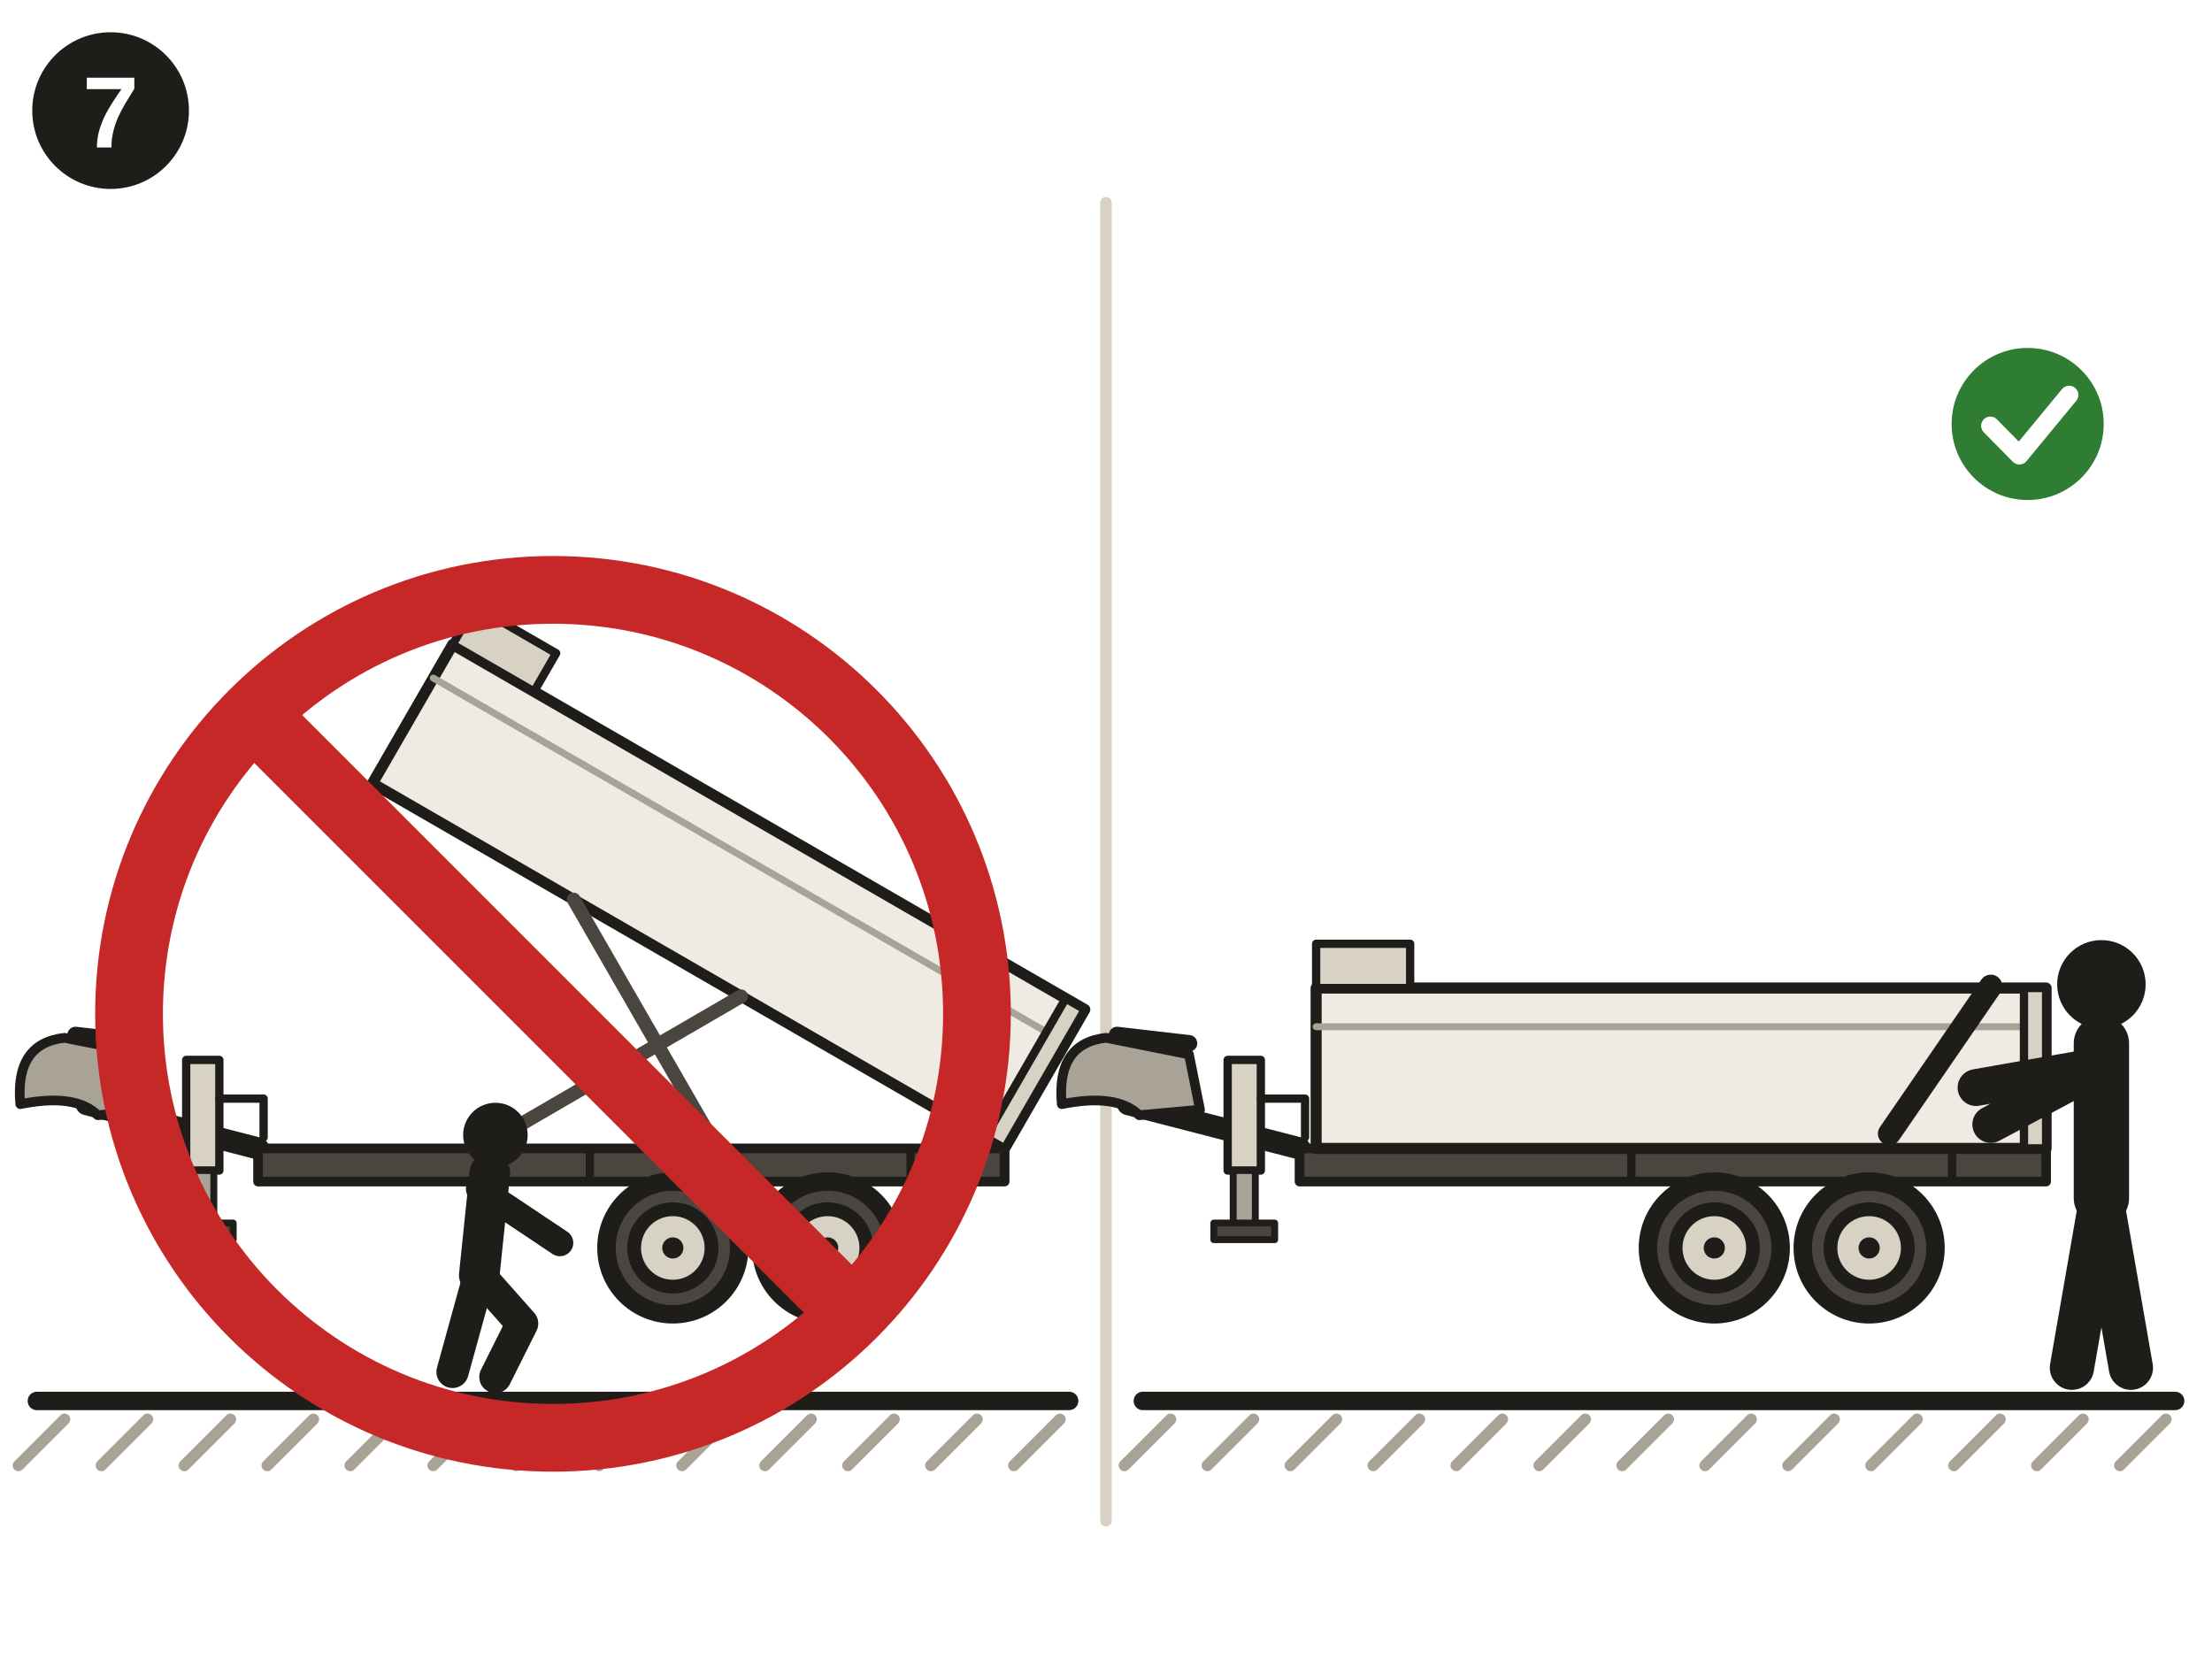
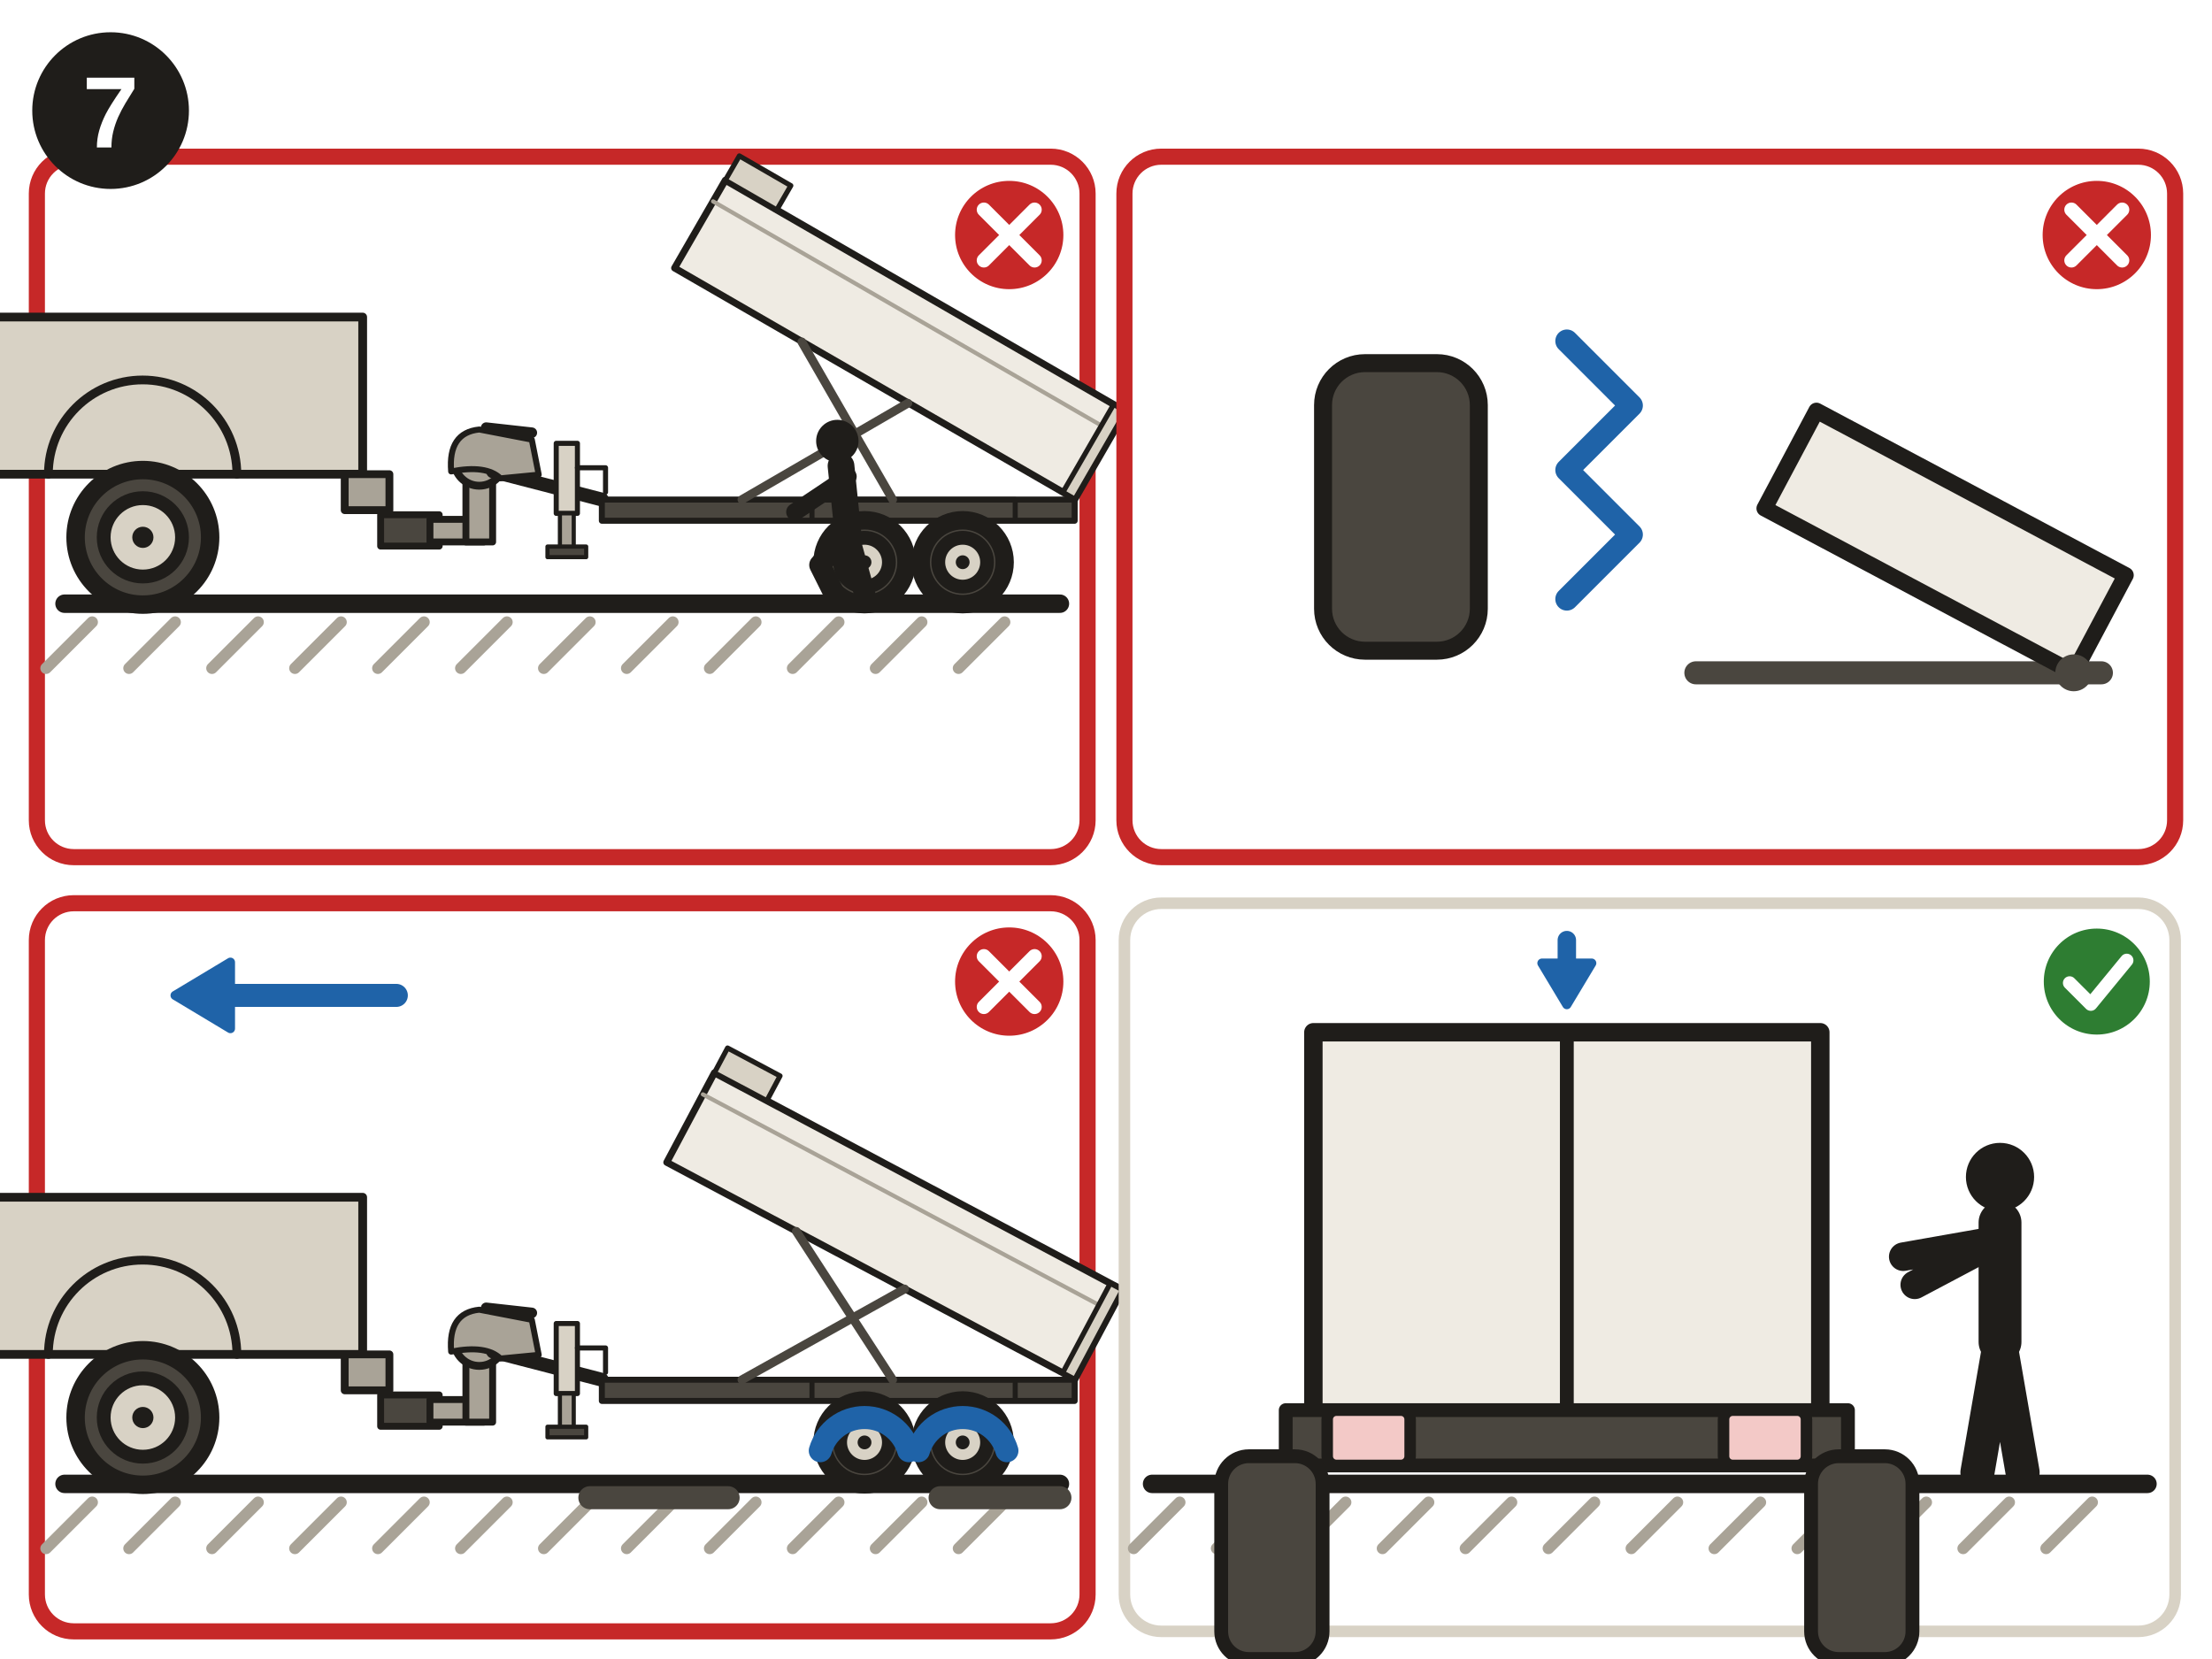
<svg xmlns="http://www.w3.org/2000/svg" viewBox="0 0 480 360" width="480" height="360" role="img" aria-labelledby="14lp-p7-title 14lp-p7-desc">
  <rect x="0" y="0" width="480" height="360" fill="#FFFFFF" />
+   <rect x="8" y="34" width="228" height="152" rx="8" fill="none" stroke="#C62828" stroke-width="3.5" stroke-linejoin="round" />
+   <g transform="translate(8,34)">
+     <line x1="6" y1="97" x2="222" y2="97" stroke="#1F1D1A" stroke-width="4" stroke-linecap="round" />
+     <line x1="12" y1="101" x2="2" y2="111" stroke="#A9A397" stroke-width="2.5" stroke-linecap="round" />
+     <line x1="30" y1="101" x2="20" y2="111" stroke="#A9A397" stroke-width="2.5" stroke-linecap="round" />
+     <line x1="48" y1="101" x2="38" y2="111" stroke="#A9A397" stroke-width="2.5" stroke-linecap="round" />
+     <line x1="66" y1="101" x2="56" y2="111" stroke="#A9A397" stroke-width="2.5" stroke-linecap="round" />
+     <line x1="84" y1="101" x2="74" y2="111" stroke="#A9A397" stroke-width="2.5" stroke-linecap="round" />
+     <line x1="102" y1="101" x2="92" y2="111" stroke="#A9A397" stroke-width="2.5" stroke-linecap="round" />
+     <line x1="120" y1="101" x2="110" y2="111" stroke="#A9A397" stroke-width="2.5" stroke-linecap="round" />
+     <line x1="138" y1="101" x2="128" y2="111" stroke="#A9A397" stroke-width="2.5" stroke-linecap="round" />
+     <line x1="156" y1="101" x2="146" y2="111" stroke="#A9A397" stroke-width="2.5" stroke-linecap="round" />
+     <line x1="174" y1="101" x2="164" y2="111" stroke="#A9A397" stroke-width="2.5" stroke-linecap="round" />
+     <line x1="192" y1="101" x2="182" y2="111" stroke="#A9A397" stroke-width="2.5" stroke-linecap="round" />
+     <line x1="210" y1="101" x2="200" y2="111" stroke="#A9A397" stroke-width="2.5" stroke-linecap="round" />
+     <path d="M-16 34.8 L70.7 34.8 L70.7 68.9 L-16 68.9" fill="#D8D2C5" stroke="#1F1D1A" stroke-width="1.9" stroke-linecap="round" stroke-linejoin="round" />
+     <circle cx="23" cy="82.6" r="14.6" fill="#4A463F" stroke="#1F1D1A" stroke-width="4" />
+     <circle cx="23" cy="82.6" r="8.5" fill="#D8D2C5" stroke="#1F1D1A" stroke-width="3" />
+     <circle cx="23" cy="82.6" r="2.3" fill="#1F1D1A" stroke="none" stroke-width="4" />
+     <path d="M2.5 68.9 A20.4 20.4 0 0 1 43.4 68.9" fill="none" stroke="#1F1D1A" stroke-width="1.9" stroke-linecap="round" stroke-linejoin="round" />
+     <rect x="66.8" y="68.9" width="9.7" height="7.8" rx="0" fill="#A9A397" stroke="#1F1D1A" stroke-width="1.7" stroke-linejoin="round" />
+     <rect x="74.6" y="77.7" width="12.7" height="6.8" rx="0" fill="#4A463F" stroke="#1F1D1A" stroke-width="1.5" stroke-linejoin="round" />
+     <rect x="85.3" y="78.7" width="11.7" height="4.9" rx="0" fill="#A9A397" stroke="#1F1D1A" stroke-width="1.5" stroke-linejoin="round" />
+     <rect x="93.1" y="70.9" width="5.8" height="12.7" rx="0" fill="#A9A397" stroke="#1F1D1A" stroke-width="1.5" stroke-linejoin="round" />
+     <circle cx="96" cy="66" r="5.4" fill="#A9A397" stroke="#1F1D1A" stroke-width="1.7" />
+     <path d="M99 68.3 L122.6 74.4" fill="none" stroke="#1F1D1A" stroke-width="3" stroke-linecap="round" stroke-linejoin="round" />
+     <path d="M89.9 68.3 Q89.2 59.9 96 59.2 L107.4 61.4 L108.9 69 L100.6 69.8 Q97.5 66.8 89.9 68.3 Z" fill="#A9A397" stroke="#1F1D1A" stroke-width="1.3" stroke-linecap="round" stroke-linejoin="round" />
+     <path d="M97.5 58.8 L107.4 59.9" fill="none" stroke="#1F1D1A" stroke-width="2.3" stroke-linecap="round" stroke-linejoin="round" />
+     <rect x="112.7" y="62.2" width="4.6" height="15.2" rx="0" fill="#D8D2C5" stroke="#1F1D1A" stroke-width="1.1" stroke-linejoin="round" />
+     <rect x="113.5" y="77.4" width="3" height="8.4" rx="0" fill="#A9A397" stroke="#1F1D1A" stroke-width="0.9" stroke-linejoin="round" />
+     <rect x="110.8" y="84.6" width="8.4" height="2.3" rx="0" fill="#4A463F" stroke="#1F1D1A" stroke-width="0.9" stroke-linejoin="round" />
+     <path d="M117.3 67.5 l6.1 0 l0 5.3" fill="none" stroke="#1F1D1A" stroke-width="1.1" stroke-linecap="round" stroke-linejoin="round" />
+     <rect x="122.6" y="74.4" width="102.6" height="4.6" rx="0" fill="#4A463F" stroke="#1F1D1A" stroke-width="1.3" stroke-linejoin="round" />
+     <circle cx="179.6" cy="88" r="9.1" fill="#4A463F" stroke="#1F1D1A" stroke-width="4" />
+     <circle cx="179.6" cy="88" r="5.3" fill="#D8D2C5" stroke="#1F1D1A" stroke-width="3" />
+     <circle cx="179.6" cy="88" r="1.5" fill="#1F1D1A" stroke="none" stroke-width="4" />
+     <circle cx="200.9" cy="88" r="9.1" fill="#4A463F" stroke="#1F1D1A" stroke-width="4" />
+     <circle cx="200.9" cy="88" r="5.3" fill="#D8D2C5" stroke="#1F1D1A" stroke-width="3" />
+     <circle cx="200.9" cy="88" r="1.5" fill="#1F1D1A" stroke="none" stroke-width="4" />
+     <path d="M168.2 78.9 L168.2 74.4 L212.3 74.4 L212.3 78.9" fill="none" stroke="#1F1D1A" stroke-width="1.1" stroke-linecap="round" stroke-linejoin="round" />
+     <g transform="rotate(30 225.2 74.4)">
+       <rect x="124.9" y="52.3" width="100.3" height="22" rx="0" fill="#EFEBE3" stroke="#1F1D1A" stroke-width="1.5" stroke-linejoin="round" />
+       <rect x="124.9" y="46.2" width="12.9" height="6.1" rx="0" fill="#D8D2C5" stroke="#1F1D1A" stroke-width="1.1" stroke-linejoin="round" />
+       <line x1="124.9" y1="57.6" x2="225.2" y2="57.6" stroke="#A9A397" stroke-width="0.9" stroke-linecap="round" />
+       <rect x="222.2" y="52.3" width="3" height="22" rx="0" fill="#D8D2C5" stroke="#1F1D1A" stroke-width="1.1" stroke-linejoin="round" />
+     </g>
+     <path d="M153 74.4 L189 53.5 M185.7 74.4 L166 40.2" fill="none" stroke="#4A463F" stroke-width="1.9" stroke-linecap="round" stroke-linejoin="round" />
+     <circle cx="173.7" cy="61.7" r="4.6" fill="#1F1D1A" stroke="none" stroke-width="4" />
+     <path d="M174.5 67.1 L176 81.7" fill="none" stroke="#1F1D1A" stroke-width="5.8" stroke-linecap="round" stroke-linejoin="round" />
+     <path d="M176 81.7 L169.9 88.6 L173.7 96.2 M176 81.7 L179.8 95.5" fill="none" stroke="#1F1D1A" stroke-width="4.6" stroke-linecap="round" stroke-linejoin="round" />
+     <path d="M176 69.4 L164.5 77.1" fill="none" stroke="#1F1D1A" stroke-width="3.8" stroke-linecap="round" stroke-linejoin="round" />
+   </g>
+   <circle cx="219" cy="51" r="13" fill="#C62828" stroke="#FFFFFF" stroke-width="2.5" />
+   <line x1="213.5" y1="45.5" x2="224.5" y2="56.5" stroke="#FFFFFF" stroke-width="3.1" stroke-linecap="round" />
+   <line x1="224.5" y1="45.5" x2="213.5" y2="56.5" stroke="#FFFFFF" stroke-width="3.1" stroke-linecap="round" />
+   <rect x="244" y="34" width="228" height="152" rx="8" fill="none" stroke="#C62828" stroke-width="3.5" stroke-linejoin="round" />
+   <g transform="translate(244,34)">
+     <rect x="43.1" y="44.8" width="33.8" height="62.4" rx="9.1" fill="#4A463F" stroke="#1F1D1A" stroke-width="3.9" stroke-linejoin="round" />
+     <path d="M96 40 l14 14 l-14 14 l14 14 l-14 14" fill="none" stroke="#1F63A8" stroke-width="5" stroke-linecap="round" stroke-linejoin="round" />
+     <line x1="124" y1="112" x2="212" y2="112" stroke="#4A463F" stroke-width="5" stroke-linecap="round" />
+     <g transform="rotate(28 206 112)">
+       <rect x="130" y="88" width="76" height="24" rx="0" fill="#EFEBE3" stroke="#1F1D1A" stroke-width="3.5" stroke-linejoin="round" />
+     </g>
+     <circle cx="206" cy="112" r="4" fill="#4A463F" stroke="none" stroke-width="4" />
+   </g>
+   <circle cx="455" cy="51" r="13" fill="#C62828" stroke="#FFFFFF" stroke-width="2.5" />
+   <line x1="449.5" y1="45.5" x2="460.5" y2="56.5" stroke="#FFFFFF" stroke-width="3.1" stroke-linecap="round" />
+   <line x1="460.5" y1="45.5" x2="449.5" y2="56.5" stroke="#FFFFFF" stroke-width="3.1" stroke-linecap="round" />
+   <rect x="8" y="196" width="228" height="158" rx="8" fill="none" stroke="#C62828" stroke-width="3.5" stroke-linejoin="round" />
+   <g transform="translate(8,196)">
+     <line x1="6" y1="126" x2="222" y2="126" stroke="#1F1D1A" stroke-width="4" stroke-linecap="round" />
+     <line x1="12" y1="130" x2="2" y2="140" stroke="#A9A397" stroke-width="2.5" stroke-linecap="round" />
+     <line x1="30" y1="130" x2="20" y2="140" stroke="#A9A397" stroke-width="2.5" stroke-linecap="round" />
+     <line x1="48" y1="130" x2="38" y2="140" stroke="#A9A397" stroke-width="2.5" stroke-linecap="round" />
+     <line x1="66" y1="130" x2="56" y2="140" stroke="#A9A397" stroke-width="2.5" stroke-linecap="round" />
+     <line x1="84" y1="130" x2="74" y2="140" stroke="#A9A397" stroke-width="2.5" stroke-linecap="round" />
+     <line x1="102" y1="130" x2="92" y2="140" stroke="#A9A397" stroke-width="2.5" stroke-linecap="round" />
+     <line x1="120" y1="130" x2="110" y2="140" stroke="#A9A397" stroke-width="2.5" stroke-linecap="round" />
+     <line x1="138" y1="130" x2="128" y2="140" stroke="#A9A397" stroke-width="2.5" stroke-linecap="round" />
+     <line x1="156" y1="130" x2="146" y2="140" stroke="#A9A397" stroke-width="2.5" stroke-linecap="round" />
+     <line x1="174" y1="130" x2="164" y2="140" stroke="#A9A397" stroke-width="2.5" stroke-linecap="round" />
+     <line x1="192" y1="130" x2="182" y2="140" stroke="#A9A397" stroke-width="2.5" stroke-linecap="round" />
+     <line x1="210" y1="130" x2="200" y2="140" stroke="#A9A397" stroke-width="2.5" stroke-linecap="round" />
+     <path d="M-16 63.8 L70.7 63.8 L70.7 97.9 L-16 97.9" fill="#D8D2C5" stroke="#1F1D1A" stroke-width="1.9" stroke-linecap="round" stroke-linejoin="round" />
+     <circle cx="23" cy="111.6" r="14.6" fill="#4A463F" stroke="#1F1D1A" stroke-width="4" />
+     <circle cx="23" cy="111.6" r="8.5" fill="#D8D2C5" stroke="#1F1D1A" stroke-width="3" />
+     <circle cx="23" cy="111.6" r="2.3" fill="#1F1D1A" stroke="none" stroke-width="4" />
+     <path d="M2.5 97.9 A20.4 20.4 0 0 1 43.4 97.9" fill="none" stroke="#1F1D1A" stroke-width="1.9" stroke-linecap="round" stroke-linejoin="round" />
+     <rect x="66.8" y="97.9" width="9.7" height="7.8" rx="0" fill="#A9A397" stroke="#1F1D1A" stroke-width="1.7" stroke-linejoin="round" />
+     <rect x="74.6" y="106.7" width="12.7" height="6.8" rx="0" fill="#4A463F" stroke="#1F1D1A" stroke-width="1.5" stroke-linejoin="round" />
+     <rect x="85.3" y="107.7" width="11.7" height="4.9" rx="0" fill="#A9A397" stroke="#1F1D1A" stroke-width="1.5" stroke-linejoin="round" />
+     <rect x="93.1" y="99.9" width="5.8" height="12.7" rx="0" fill="#A9A397" stroke="#1F1D1A" stroke-width="1.5" stroke-linejoin="round" />
+     <circle cx="96" cy="95" r="5.4" fill="#A9A397" stroke="#1F1D1A" stroke-width="1.7" />
+     <path d="M99 97.3 L122.6 103.4" fill="none" stroke="#1F1D1A" stroke-width="3" stroke-linecap="round" stroke-linejoin="round" />
+     <path d="M89.9 97.3 Q89.2 88.9 96 88.2 L107.4 90.4 L108.9 98 L100.6 98.8 Q97.5 95.8 89.9 97.3 Z" fill="#A9A397" stroke="#1F1D1A" stroke-width="1.3" stroke-linecap="round" stroke-linejoin="round" />
+     <path d="M97.5 87.8 L107.4 88.9" fill="none" stroke="#1F1D1A" stroke-width="2.3" stroke-linecap="round" stroke-linejoin="round" />
+     <rect x="112.7" y="91.2" width="4.6" height="15.2" rx="0" fill="#D8D2C5" stroke="#1F1D1A" stroke-width="1.1" stroke-linejoin="round" />
+     <rect x="113.5" y="106.4" width="3" height="8.4" rx="0" fill="#A9A397" stroke="#1F1D1A" stroke-width="0.9" stroke-linejoin="round" />
+     <rect x="110.8" y="113.6" width="8.4" height="2.3" rx="0" fill="#4A463F" stroke="#1F1D1A" stroke-width="0.9" stroke-linejoin="round" />
+     <path d="M117.3 96.5 l6.1 0 l0 5.3" fill="none" stroke="#1F1D1A" stroke-width="1.1" stroke-linecap="round" stroke-linejoin="round" />
+     <rect x="122.6" y="103.4" width="102.6" height="4.6" rx="0" fill="#4A463F" stroke="#1F1D1A" stroke-width="1.3" stroke-linejoin="round" />
+     <circle cx="179.6" cy="117" r="9.1" fill="#4A463F" stroke="#1F1D1A" stroke-width="4" />
+     <circle cx="179.6" cy="117" r="5.3" fill="#D8D2C5" stroke="#1F1D1A" stroke-width="3" />
+     <circle cx="179.6" cy="117" r="1.5" fill="#1F1D1A" stroke="none" stroke-width="4" />
+     <circle cx="200.9" cy="117" r="9.1" fill="#4A463F" stroke="#1F1D1A" stroke-width="4" />
+     <circle cx="200.9" cy="117" r="5.3" fill="#D8D2C5" stroke="#1F1D1A" stroke-width="3" />
+     <circle cx="200.9" cy="117" r="1.5" fill="#1F1D1A" stroke="none" stroke-width="4" />
+     <path d="M168.2 107.9 L168.2 103.4 L212.3 103.4 L212.3 107.9" fill="none" stroke="#1F1D1A" stroke-width="1.1" stroke-linecap="round" stroke-linejoin="round" />
+     <g transform="rotate(28 225.2 103.4)">
+       <rect x="124.9" y="81.3" width="100.3" height="22" rx="0" fill="#EFEBE3" stroke="#1F1D1A" stroke-width="1.5" stroke-linejoin="round" />
+       <rect x="124.9" y="75.2" width="12.9" height="6.1" rx="0" fill="#D8D2C5" stroke="#1F1D1A" stroke-width="1.1" stroke-linejoin="round" />
+       <line x1="124.9" y1="86.6" x2="225.2" y2="86.6" stroke="#A9A397" stroke-width="0.9" stroke-linecap="round" />
+       <rect x="222.2" y="81.3" width="3" height="22" rx="0" fill="#D8D2C5" stroke="#1F1D1A" stroke-width="1.1" stroke-linejoin="round" />
+     </g>
+     <path d="M153 103.4 L188.3 83.7 M185.7 103.4 L164.8 71.2" fill="none" stroke="#4A463F" stroke-width="1.9" stroke-linecap="round" stroke-linejoin="round" />
+     <line x1="78" y1="20" x2="42" y2="20" stroke="#1F63A8" stroke-width="5" stroke-linecap="round" />
+     <polygon points="30,20 42,27.2 42,12.8" fill="#1F63A8" stroke="#1F63A8" stroke-width="2" stroke-linejoin="round" />
+     <path d="M170 118.8 A10 10 0 0 1 189.2 118.8" fill="none" stroke="#1F63A8" stroke-width="5" stroke-linecap="round" stroke-linejoin="round" />
+     <path d="M191.3 118.8 A10 10 0 0 1 210.5 118.8" fill="none" stroke="#1F63A8" stroke-width="5" stroke-linecap="round" stroke-linejoin="round" />
+     <line x1="196" y1="129" x2="222" y2="129" stroke="#4A463F" stroke-width="5" stroke-linecap="round" />
+     <line x1="120" y1="129" x2="150" y2="129" stroke="#4A463F" stroke-width="5" stroke-linecap="round" />
+   </g>
+   <circle cx="219" cy="213" r="13" fill="#C62828" stroke="#FFFFFF" stroke-width="2.5" />
+   <line x1="213.5" y1="207.5" x2="224.5" y2="218.5" stroke="#FFFFFF" stroke-width="3.1" stroke-linecap="round" />
+   <line x1="224.5" y1="207.5" x2="213.5" y2="218.5" stroke="#FFFFFF" stroke-width="3.1" stroke-linecap="round" />
+   <rect x="244" y="196" width="228" height="158" rx="8" fill="none" stroke="#D8D2C5" stroke-width="2.5" stroke-linejoin="round" />
+   <g transform="translate(244,196)">
+     <line x1="6" y1="126" x2="222" y2="126" stroke="#1F1D1A" stroke-width="4" stroke-linecap="round" />
+     <line x1="12" y1="130" x2="2" y2="140" stroke="#A9A397" stroke-width="2.5" stroke-linecap="round" />
+     <line x1="30" y1="130" x2="20" y2="140" stroke="#A9A397" stroke-width="2.5" stroke-linecap="round" />
+     <line x1="48" y1="130" x2="38" y2="140" stroke="#A9A397" stroke-width="2.5" stroke-linecap="round" />
+     <line x1="66" y1="130" x2="56" y2="140" stroke="#A9A397" stroke-width="2.5" stroke-linecap="round" />
+     <line x1="84" y1="130" x2="74" y2="140" stroke="#A9A397" stroke-width="2.5" stroke-linecap="round" />
+     <line x1="102" y1="130" x2="92" y2="140" stroke="#A9A397" stroke-width="2.5" stroke-linecap="round" />
+     <line x1="120" y1="130" x2="110" y2="140" stroke="#A9A397" stroke-width="2.5" stroke-linecap="round" />
+     <line x1="138" y1="130" x2="128" y2="140" stroke="#A9A397" stroke-width="2.5" stroke-linecap="round" />
+     <line x1="156" y1="130" x2="146" y2="140" stroke="#A9A397" stroke-width="2.5" stroke-linecap="round" />
+     <line x1="174" y1="130" x2="164" y2="140" stroke="#A9A397" stroke-width="2.5" stroke-linecap="round" />
+     <line x1="192" y1="130" x2="182" y2="140" stroke="#A9A397" stroke-width="2.5" stroke-linecap="round" />
+     <line x1="210" y1="130" x2="200" y2="140" stroke="#A9A397" stroke-width="2.5" stroke-linecap="round" />
+     <rect x="41" y="28" width="110" height="86" rx="0" fill="#EFEBE3" stroke="#1F1D1A" stroke-width="4" stroke-linejoin="round" />
+     <line x1="96" y1="28" x2="96" y2="114" stroke="#1F1D1A" stroke-width="3" stroke-linecap="round" />
+     <rect x="35" y="110" width="122" height="12" rx="0" fill="#4A463F" stroke="#1F1D1A" stroke-width="3" stroke-linejoin="round" />
+     <rect x="21" y="120" width="22" height="44" rx="6" fill="#4A463F" stroke="#1F1D1A" stroke-width="3" stroke-linejoin="round" />
+     <rect x="149" y="120" width="22" height="44" rx="6" fill="#4A463F" stroke="#1F1D1A" stroke-width="3" stroke-linejoin="round" />
+     <rect x="44" y="110" width="18" height="12" rx="2" fill="#F3C9C7" stroke="#1F1D1A" stroke-width="2.5" stroke-linejoin="round" />
+     <rect x="130" y="110" width="18" height="12" rx="2" fill="#F3C9C7" stroke="#1F1D1A" stroke-width="2.5" stroke-linejoin="round" />
+     <line x1="96" y1="8" x2="96" y2="13" stroke="#1F63A8" stroke-width="4" stroke-linecap="round" />
+     <polygon points="96,22 101.4,13 90.6,13" fill="#1F63A8" stroke="#1F63A8" stroke-width="2" stroke-linejoin="round" />
+     <circle cx="190" cy="59.4" r="7.4" fill="#1F1D1A" stroke="none" stroke-width="4" />
+     <path d="M190 69.3 L190 95.2" fill="none" stroke="#1F1D1A" stroke-width="9.3" stroke-linecap="round" stroke-linejoin="round" />
+     <path d="M190 95.2 L194.9 123.5 M190 95.2 L185.1 123.5" fill="none" stroke="#1F1D1A" stroke-width="7.4" stroke-linecap="round" stroke-linejoin="round" />
+     <path d="M190 73 L169 76.7 M190 73 L171.5 82.8" fill="none" stroke="#1F1D1A" stroke-width="6.2" stroke-linecap="round" stroke-linejoin="round" />
+   </g>
+   <circle cx="455" cy="213" r="13" fill="#2E7D32" stroke="#FFFFFF" stroke-width="3" />
+   <path d="M449.1 213.3 L453.7 217.9 L461.5 208.4" fill="none" stroke="#FFFFFF" stroke-width="2.9" stroke-linecap="round" stroke-linejoin="round" />
  <circle cx="24" cy="24" r="17" fill="#1F1D1A" stroke="none" stroke-width="4" />
-   <text x="24" y="32" font-family="Segoe UI, Arial, Helvetica, sans-serif" font-size="22" font-weight="700" text-anchor="middle" fill="#FFFFFF">7</text>
-   <line x1="240" y1="44" x2="240" y2="330" stroke="#D8D2C5" stroke-width="2.5" stroke-linecap="round" />
-   <line x1="8" y1="304" x2="232" y2="304" stroke="#1F1D1A" stroke-width="4" stroke-linecap="round" />
-   <line x1="14" y1="308" x2="4" y2="318" stroke="#A9A397" stroke-width="2.5" stroke-linecap="round" />
-   <line x1="32" y1="308" x2="22" y2="318" stroke="#A9A397" stroke-width="2.5" stroke-linecap="round" />
-   <line x1="50" y1="308" x2="40" y2="318" stroke="#A9A397" stroke-width="2.5" stroke-linecap="round" />
-   <line x1="68" y1="308" x2="58" y2="318" stroke="#A9A397" stroke-width="2.5" stroke-linecap="round" />
-   <line x1="86" y1="308" x2="76" y2="318" stroke="#A9A397" stroke-width="2.5" stroke-linecap="round" />
-   <line x1="104" y1="308" x2="94" y2="318" stroke="#A9A397" stroke-width="2.5" stroke-linecap="round" />
-   <line x1="122" y1="308" x2="112" y2="318" stroke="#A9A397" stroke-width="2.5" stroke-linecap="round" />
-   <line x1="140" y1="308" x2="130" y2="318" stroke="#A9A397" stroke-width="2.5" stroke-linecap="round" />
-   <line x1="158" y1="308" x2="148" y2="318" stroke="#A9A397" stroke-width="2.5" stroke-linecap="round" />
-   <line x1="176" y1="308" x2="166" y2="318" stroke="#A9A397" stroke-width="2.5" stroke-linecap="round" />
-   <line x1="194" y1="308" x2="184" y2="318" stroke="#A9A397" stroke-width="2.5" stroke-linecap="round" />
-   <line x1="212" y1="308" x2="202" y2="318" stroke="#A9A397" stroke-width="2.5" stroke-linecap="round" />
-   <line x1="230" y1="308" x2="220" y2="318" stroke="#A9A397" stroke-width="2.5" stroke-linecap="round" />
-   <path d="M18.8 239.6 L56 249.2" fill="none" stroke="#1F1D1A" stroke-width="4.8" stroke-linecap="round" stroke-linejoin="round" />
-   <path d="M4.4 239.6 Q3.2 226.4 14 225.2 L32 228.8 L34.4 240.8 L21.2 242 Q16.4 237.2 4.4 239.6 Z" fill="#A9A397" stroke="#1F1D1A" stroke-width="2.1" stroke-linecap="round" stroke-linejoin="round" />
-   <path d="M16.4 224.6 L32 226.4" fill="none" stroke="#1F1D1A" stroke-width="3.6" stroke-linecap="round" stroke-linejoin="round" />
-   <rect x="40.4" y="230" width="7.2" height="24" rx="0" fill="#D8D2C5" stroke="#1F1D1A" stroke-width="1.8" stroke-linejoin="round" />
-   <rect x="41.6" y="254" width="4.8" height="13.2" rx="0" fill="#A9A397" stroke="#1F1D1A" stroke-width="1.5" stroke-linejoin="round" />
-   <rect x="37.4" y="265.4" width="13.2" height="3.6" rx="0" fill="#4A463F" stroke="#1F1D1A" stroke-width="1.5" stroke-linejoin="round" />
-   <path d="M47.6 238.4 l9.6 0 l0 8.4" fill="none" stroke="#1F1D1A" stroke-width="1.8" stroke-linecap="round" stroke-linejoin="round" />
-   <rect x="56" y="249.2" width="162" height="7.2" rx="0" fill="#4A463F" stroke="#1F1D1A" stroke-width="2.1" stroke-linejoin="round" />
-   <circle cx="146" cy="270.8" r="14.4" fill="#4A463F" stroke="#1F1D1A" stroke-width="4" />
-   <circle cx="146" cy="270.8" r="8.4" fill="#D8D2C5" stroke="#1F1D1A" stroke-width="3" />
-   <circle cx="146" cy="270.8" r="2.3" fill="#1F1D1A" stroke="none" stroke-width="4" />
-   <circle cx="179.6" cy="270.8" r="14.4" fill="#4A463F" stroke="#1F1D1A" stroke-width="4" />
-   <circle cx="179.6" cy="270.8" r="8.4" fill="#D8D2C5" stroke="#1F1D1A" stroke-width="3" />
-   <circle cx="179.6" cy="270.8" r="2.3" fill="#1F1D1A" stroke="none" stroke-width="4" />
-   <path d="M128 256.4 L128 249.2 L197.6 249.2 L197.6 256.4" fill="none" stroke="#1F1D1A" stroke-width="1.8" stroke-linecap="round" stroke-linejoin="round" />
-   <g transform="rotate(30 218 249.2)">
-     <rect x="59.6" y="214.4" width="158.4" height="34.8" rx="0" fill="#EFEBE3" stroke="#1F1D1A" stroke-width="2.4" stroke-linejoin="round" />
-     <rect x="59.6" y="204.8" width="20.4" height="9.6" rx="0" fill="#D8D2C5" stroke="#1F1D1A" stroke-width="1.8" stroke-linejoin="round" />
-     <line x1="59.6" y1="222.8" x2="218" y2="222.8" stroke="#A9A397" stroke-width="1.5" stroke-linecap="round" />
-     <rect x="213.2" y="214.4" width="4.8" height="34.8" rx="0" fill="#D8D2C5" stroke="#1F1D1A" stroke-width="1.8" stroke-linejoin="round" />
-   </g>
-   <path d="M104 249.2 L160.8 216.2 M155.6 249.2 L124.5 195.2" fill="none" stroke="#4A463F" stroke-width="3" stroke-linecap="round" stroke-linejoin="round" />
-   <circle cx="107.5" cy="246.3" r="7" fill="#1F1D1A" stroke="none" stroke-width="4" />
-   <path d="M106.3 254.5 L104 276.7" fill="none" stroke="#1F1D1A" stroke-width="8.8" stroke-linecap="round" stroke-linejoin="round" />
-   <path d="M104 276.7 L113.3 287.2 L107.5 298.8 M104 276.7 L98.2 297.7" fill="none" stroke="#1F1D1A" stroke-width="7" stroke-linecap="round" stroke-linejoin="round" />
-   <path d="M104 258 L121.5 269.7" fill="none" stroke="#1F1D1A" stroke-width="5.8" stroke-linecap="round" stroke-linejoin="round" />
-   <circle cx="120" cy="220" r="92" fill="none" stroke="#C62828" stroke-width="14.7" />
-   <line x1="54.9" y1="154.9" x2="185.1" y2="285.1" stroke="#C62828" stroke-width="14.7" stroke-linecap="butt" />
-   <line x1="248" y1="304" x2="472" y2="304" stroke="#1F1D1A" stroke-width="4" stroke-linecap="round" />
-   <line x1="254" y1="308" x2="244" y2="318" stroke="#A9A397" stroke-width="2.5" stroke-linecap="round" />
-   <line x1="272" y1="308" x2="262" y2="318" stroke="#A9A397" stroke-width="2.5" stroke-linecap="round" />
-   <line x1="290" y1="308" x2="280" y2="318" stroke="#A9A397" stroke-width="2.5" stroke-linecap="round" />
-   <line x1="308" y1="308" x2="298" y2="318" stroke="#A9A397" stroke-width="2.5" stroke-linecap="round" />
-   <line x1="326" y1="308" x2="316" y2="318" stroke="#A9A397" stroke-width="2.5" stroke-linecap="round" />
-   <line x1="344" y1="308" x2="334" y2="318" stroke="#A9A397" stroke-width="2.5" stroke-linecap="round" />
-   <line x1="362" y1="308" x2="352" y2="318" stroke="#A9A397" stroke-width="2.5" stroke-linecap="round" />
-   <line x1="380" y1="308" x2="370" y2="318" stroke="#A9A397" stroke-width="2.5" stroke-linecap="round" />
-   <line x1="398" y1="308" x2="388" y2="318" stroke="#A9A397" stroke-width="2.5" stroke-linecap="round" />
-   <line x1="416" y1="308" x2="406" y2="318" stroke="#A9A397" stroke-width="2.5" stroke-linecap="round" />
-   <line x1="434" y1="308" x2="424" y2="318" stroke="#A9A397" stroke-width="2.5" stroke-linecap="round" />
-   <line x1="452" y1="308" x2="442" y2="318" stroke="#A9A397" stroke-width="2.5" stroke-linecap="round" />
-   <line x1="470" y1="308" x2="460" y2="318" stroke="#A9A397" stroke-width="2.5" stroke-linecap="round" />
-   <path d="M244.8 239.6 L282 249.2" fill="none" stroke="#1F1D1A" stroke-width="4.8" stroke-linecap="round" stroke-linejoin="round" />
-   <path d="M230.4 239.6 Q229.2 226.4 240 225.2 L258 228.8 L260.4 240.8 L247.2 242 Q242.4 237.2 230.4 239.6 Z" fill="#A9A397" stroke="#1F1D1A" stroke-width="2.1" stroke-linecap="round" stroke-linejoin="round" />
-   <path d="M242.4 224.6 L258 226.4" fill="none" stroke="#1F1D1A" stroke-width="3.6" stroke-linecap="round" stroke-linejoin="round" />
-   <rect x="266.4" y="230" width="7.2" height="24" rx="0" fill="#D8D2C5" stroke="#1F1D1A" stroke-width="1.8" stroke-linejoin="round" />
-   <rect x="267.6" y="254" width="4.8" height="13.2" rx="0" fill="#A9A397" stroke="#1F1D1A" stroke-width="1.5" stroke-linejoin="round" />
-   <rect x="263.4" y="265.4" width="13.2" height="3.6" rx="0" fill="#4A463F" stroke="#1F1D1A" stroke-width="1.5" stroke-linejoin="round" />
-   <path d="M273.6 238.4 l9.6 0 l0 8.4" fill="none" stroke="#1F1D1A" stroke-width="1.8" stroke-linecap="round" stroke-linejoin="round" />
-   <rect x="282" y="249.2" width="162" height="7.2" rx="0" fill="#4A463F" stroke="#1F1D1A" stroke-width="2.1" stroke-linejoin="round" />
-   <circle cx="372" cy="270.8" r="14.4" fill="#4A463F" stroke="#1F1D1A" stroke-width="4" />
-   <circle cx="372" cy="270.8" r="8.4" fill="#D8D2C5" stroke="#1F1D1A" stroke-width="3" />
-   <circle cx="372" cy="270.8" r="2.3" fill="#1F1D1A" stroke="none" stroke-width="4" />
-   <circle cx="405.6" cy="270.8" r="14.4" fill="#4A463F" stroke="#1F1D1A" stroke-width="4" />
-   <circle cx="405.6" cy="270.8" r="8.4" fill="#D8D2C5" stroke="#1F1D1A" stroke-width="3" />
-   <circle cx="405.6" cy="270.8" r="2.3" fill="#1F1D1A" stroke="none" stroke-width="4" />
-   <path d="M354 256.4 L354 249.2 L423.6 249.2 L423.6 256.4" fill="none" stroke="#1F1D1A" stroke-width="1.8" stroke-linecap="round" stroke-linejoin="round" />
-   <g transform="rotate(0 444 249.2)">
-     <rect x="285.6" y="214.4" width="158.4" height="34.8" rx="0" fill="#EFEBE3" stroke="#1F1D1A" stroke-width="2.4" stroke-linejoin="round" />
-     <rect x="285.6" y="204.8" width="20.4" height="9.6" rx="0" fill="#D8D2C5" stroke="#1F1D1A" stroke-width="1.8" stroke-linejoin="round" />
-     <line x1="285.6" y1="222.8" x2="444" y2="222.8" stroke="#A9A397" stroke-width="1.5" stroke-linecap="round" />
-     <rect x="439.2" y="214.4" width="4.8" height="34.8" rx="0" fill="#D8D2C5" stroke="#1F1D1A" stroke-width="1.8" stroke-linejoin="round" />
-   </g>
-   <circle cx="456" cy="213.6" r="9.6" fill="#1F1D1A" stroke="none" stroke-width="4" />
-   <path d="M456 226.4 L456 260" fill="none" stroke="#1F1D1A" stroke-width="12" stroke-linecap="round" stroke-linejoin="round" />
-   <path d="M456 260 L462.4 296.8 M456 260 L449.6 296.8" fill="none" stroke="#1F1D1A" stroke-width="9.6" stroke-linecap="round" stroke-linejoin="round" />
-   <path d="M456 231.2 L428.8 236 M456 231.2 L432 244" fill="none" stroke="#1F1D1A" stroke-width="8" stroke-linecap="round" stroke-linejoin="round" />
-   <line x1="432" y1="214" x2="410" y2="246" stroke="#1F1D1A" stroke-width="5" stroke-linecap="round" />
-   <circle cx="440" cy="92" r="18" fill="#2E7D32" stroke="#FFFFFF" stroke-width="3" />
-   <path d="M431.9 92.4 L438.2 98.8 L449 85.7" fill="none" stroke="#FFFFFF" stroke-width="4" stroke-linecap="round" stroke-linejoin="round" />
+   <text class="seq" x="24" y="32" font-family="Segoe UI, Arial, Helvetica, sans-serif" font-size="22" font-weight="700" text-anchor="middle" fill="#FFFFFF">7</text>
</svg>
